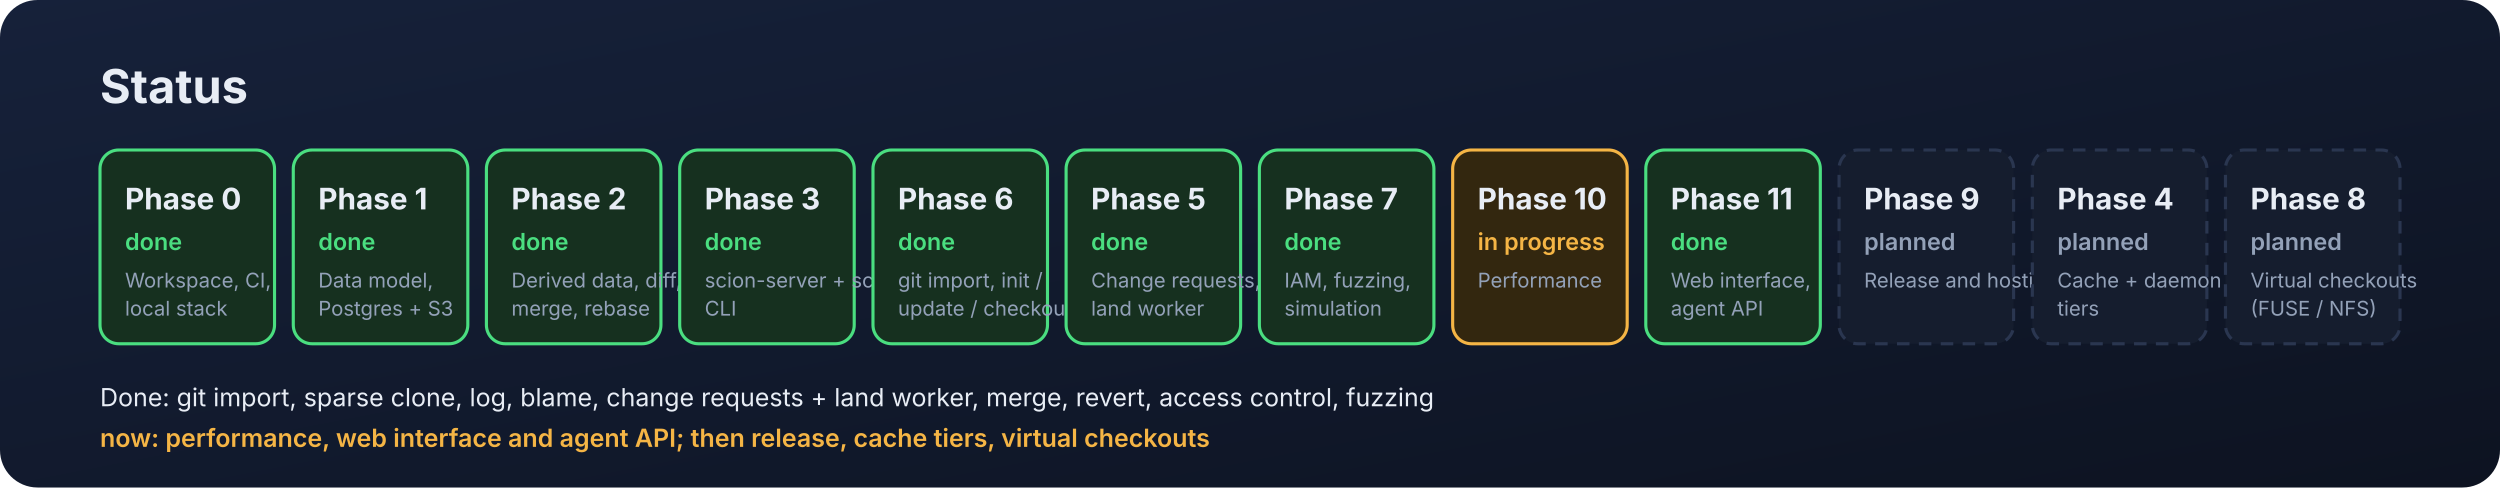
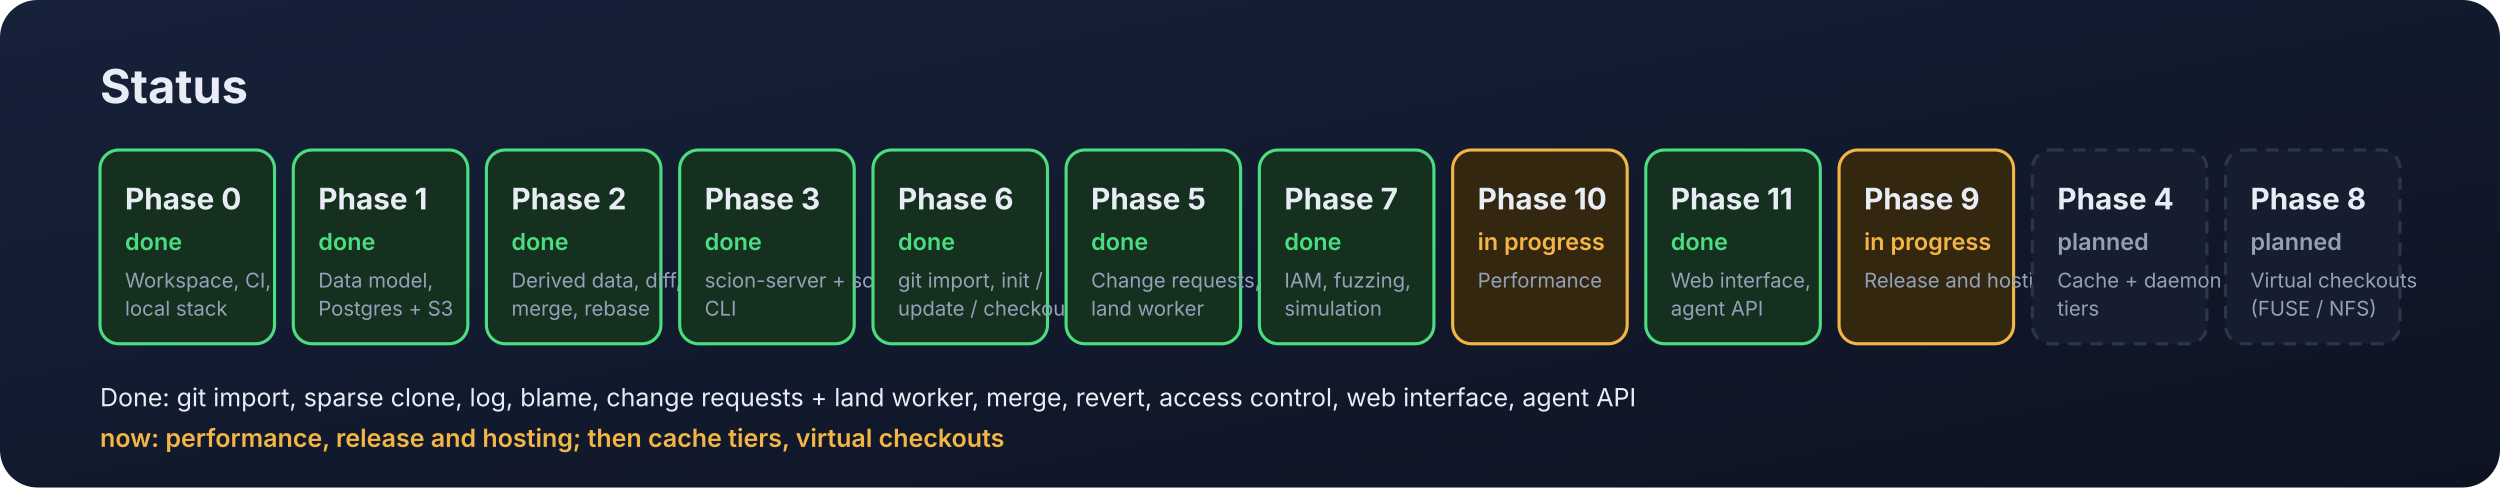
<svg xmlns="http://www.w3.org/2000/svg" width="1600" height="312" viewBox="0 0 1600 312" role="img" aria-label="Scion roadmap status by phase">
  <defs>
    <marker id="a-teal" viewBox="0 0 10 10" refX="9" refY="5" markerWidth="7" markerHeight="7" orient="auto-start-reverse">
      <path d="M0,0 L10,5 L0,10 z" fill="#2dd4bf" />
    </marker>
    <marker id="a-amber" viewBox="0 0 10 10" refX="9" refY="5" markerWidth="7" markerHeight="7" orient="auto-start-reverse">
      <path d="M0,0 L10,5 L0,10 z" fill="#f5b545" />
    </marker>
    <marker id="a-violet" viewBox="0 0 10 10" refX="9" refY="5" markerWidth="7" markerHeight="7" orient="auto-start-reverse">
      <path d="M0,0 L10,5 L0,10 z" fill="#a78bfa" />
    </marker>
    <marker id="a-muted" viewBox="0 0 10 10" refX="9" refY="5" markerWidth="7" markerHeight="7" orient="auto-start-reverse">
      <path d="M0,0 L10,5 L0,10 z" fill="#93a1b8" />
    </marker>
    <linearGradient id="glow" x1="0" y1="0" x2="1" y2="1">
      <stop offset="0" stop-color="#16213a" />
      <stop offset="1" stop-color="#0d1321" />
    </linearGradient>
  </defs>
  <rect x="0" y="0" width="1600" height="312" rx="24" fill="url(#glow)" />
  <text x="64" y="66" font-family="Inter, 'Segoe UI', -apple-system, BlinkMacSystemFont, Helvetica, Arial, sans-serif" font-size="30" fill="#e8edf5" font-weight="700" text-anchor="start">Status</text>
  <rect x="64.0" y="96" width="111.7" height="124" rx="12" fill="#16301f" stroke="#4ade80" stroke-width="2" />
  <text x="80.0" y="134" font-family="Inter, 'Segoe UI', -apple-system, BlinkMacSystemFont, Helvetica, Arial, sans-serif" font-size="19" fill="#e8edf5" font-weight="700" text-anchor="start">Phase 0</text>
  <text x="80.0" y="160" font-family="Inter, 'Segoe UI', -apple-system, BlinkMacSystemFont, Helvetica, Arial, sans-serif" font-size="15" fill="#4ade80" font-weight="600" text-anchor="start">done</text>
  <text x="80.0" y="184" font-family="Inter, 'Segoe UI', -apple-system, BlinkMacSystemFont, Helvetica, Arial, sans-serif" font-size="13" fill="#93a1b8" font-weight="400" text-anchor="start">Workspace, CI,</text>
  <text x="80.0" y="202" font-family="Inter, 'Segoe UI', -apple-system, BlinkMacSystemFont, Helvetica, Arial, sans-serif" font-size="13" fill="#93a1b8" font-weight="400" text-anchor="start">local stack</text>
  <rect x="187.7" y="96" width="111.7" height="124" rx="12" fill="#16301f" stroke="#4ade80" stroke-width="2" />
  <text x="203.7" y="134" font-family="Inter, 'Segoe UI', -apple-system, BlinkMacSystemFont, Helvetica, Arial, sans-serif" font-size="19" fill="#e8edf5" font-weight="700" text-anchor="start">Phase 1</text>
  <text x="203.7" y="160" font-family="Inter, 'Segoe UI', -apple-system, BlinkMacSystemFont, Helvetica, Arial, sans-serif" font-size="15" fill="#4ade80" font-weight="600" text-anchor="start">done</text>
  <text x="203.7" y="184" font-family="Inter, 'Segoe UI', -apple-system, BlinkMacSystemFont, Helvetica, Arial, sans-serif" font-size="13" fill="#93a1b8" font-weight="400" text-anchor="start">Data model,</text>
  <text x="203.7" y="202" font-family="Inter, 'Segoe UI', -apple-system, BlinkMacSystemFont, Helvetica, Arial, sans-serif" font-size="13" fill="#93a1b8" font-weight="400" text-anchor="start">Postgres + S3</text>
  <rect x="311.3" y="96" width="111.7" height="124" rx="12" fill="#16301f" stroke="#4ade80" stroke-width="2" />
  <text x="327.3" y="134" font-family="Inter, 'Segoe UI', -apple-system, BlinkMacSystemFont, Helvetica, Arial, sans-serif" font-size="19" fill="#e8edf5" font-weight="700" text-anchor="start">Phase 2</text>
  <text x="327.3" y="160" font-family="Inter, 'Segoe UI', -apple-system, BlinkMacSystemFont, Helvetica, Arial, sans-serif" font-size="15" fill="#4ade80" font-weight="600" text-anchor="start">done</text>
  <text x="327.3" y="184" font-family="Inter, 'Segoe UI', -apple-system, BlinkMacSystemFont, Helvetica, Arial, sans-serif" font-size="13" fill="#93a1b8" font-weight="400" text-anchor="start">Derived data, diff,</text>
  <text x="327.3" y="202" font-family="Inter, 'Segoe UI', -apple-system, BlinkMacSystemFont, Helvetica, Arial, sans-serif" font-size="13" fill="#93a1b8" font-weight="400" text-anchor="start">merge, rebase</text>
  <rect x="435.0" y="96" width="111.7" height="124" rx="12" fill="#16301f" stroke="#4ade80" stroke-width="2" />
  <text x="451.0" y="134" font-family="Inter, 'Segoe UI', -apple-system, BlinkMacSystemFont, Helvetica, Arial, sans-serif" font-size="19" fill="#e8edf5" font-weight="700" text-anchor="start">Phase 3</text>
  <text x="451.0" y="160" font-family="Inter, 'Segoe UI', -apple-system, BlinkMacSystemFont, Helvetica, Arial, sans-serif" font-size="15" fill="#4ade80" font-weight="600" text-anchor="start">done</text>
  <text x="451.0" y="184" font-family="Inter, 'Segoe UI', -apple-system, BlinkMacSystemFont, Helvetica, Arial, sans-serif" font-size="13" fill="#93a1b8" font-weight="400" text-anchor="start">scion-server + scn</text>
  <text x="451.0" y="202" font-family="Inter, 'Segoe UI', -apple-system, BlinkMacSystemFont, Helvetica, Arial, sans-serif" font-size="13" fill="#93a1b8" font-weight="400" text-anchor="start">CLI</text>
  <rect x="558.7" y="96" width="111.7" height="124" rx="12" fill="#16301f" stroke="#4ade80" stroke-width="2" />
  <text x="574.7" y="134" font-family="Inter, 'Segoe UI', -apple-system, BlinkMacSystemFont, Helvetica, Arial, sans-serif" font-size="19" fill="#e8edf5" font-weight="700" text-anchor="start">Phase 6</text>
  <text x="574.7" y="160" font-family="Inter, 'Segoe UI', -apple-system, BlinkMacSystemFont, Helvetica, Arial, sans-serif" font-size="15" fill="#4ade80" font-weight="600" text-anchor="start">done</text>
  <text x="574.7" y="184" font-family="Inter, 'Segoe UI', -apple-system, BlinkMacSystemFont, Helvetica, Arial, sans-serif" font-size="13" fill="#93a1b8" font-weight="400" text-anchor="start">git import, init /</text>
  <text x="574.7" y="202" font-family="Inter, 'Segoe UI', -apple-system, BlinkMacSystemFont, Helvetica, Arial, sans-serif" font-size="13" fill="#93a1b8" font-weight="400" text-anchor="start">update / checkout</text>
  <rect x="682.3" y="96" width="111.7" height="124" rx="12" fill="#16301f" stroke="#4ade80" stroke-width="2" />
  <text x="698.3" y="134" font-family="Inter, 'Segoe UI', -apple-system, BlinkMacSystemFont, Helvetica, Arial, sans-serif" font-size="19" fill="#e8edf5" font-weight="700" text-anchor="start">Phase 5</text>
  <text x="698.3" y="160" font-family="Inter, 'Segoe UI', -apple-system, BlinkMacSystemFont, Helvetica, Arial, sans-serif" font-size="15" fill="#4ade80" font-weight="600" text-anchor="start">done</text>
  <text x="698.3" y="184" font-family="Inter, 'Segoe UI', -apple-system, BlinkMacSystemFont, Helvetica, Arial, sans-serif" font-size="13" fill="#93a1b8" font-weight="400" text-anchor="start">Change requests,</text>
  <text x="698.3" y="202" font-family="Inter, 'Segoe UI', -apple-system, BlinkMacSystemFont, Helvetica, Arial, sans-serif" font-size="13" fill="#93a1b8" font-weight="400" text-anchor="start">land worker</text>
  <rect x="806.0" y="96" width="111.7" height="124" rx="12" fill="#16301f" stroke="#4ade80" stroke-width="2" />
  <text x="822.0" y="134" font-family="Inter, 'Segoe UI', -apple-system, BlinkMacSystemFont, Helvetica, Arial, sans-serif" font-size="19" fill="#e8edf5" font-weight="700" text-anchor="start">Phase 7</text>
  <text x="822.0" y="160" font-family="Inter, 'Segoe UI', -apple-system, BlinkMacSystemFont, Helvetica, Arial, sans-serif" font-size="15" fill="#4ade80" font-weight="600" text-anchor="start">done</text>
  <text x="822.0" y="184" font-family="Inter, 'Segoe UI', -apple-system, BlinkMacSystemFont, Helvetica, Arial, sans-serif" font-size="13" fill="#93a1b8" font-weight="400" text-anchor="start">IAM, fuzzing,</text>
  <text x="822.0" y="202" font-family="Inter, 'Segoe UI', -apple-system, BlinkMacSystemFont, Helvetica, Arial, sans-serif" font-size="13" fill="#93a1b8" font-weight="400" text-anchor="start">simulation</text>
  <rect x="929.7" y="96" width="111.7" height="124" rx="12" fill="#33270f" stroke="#f5b545" stroke-width="2" />
  <text x="945.7" y="134" font-family="Inter, 'Segoe UI', -apple-system, BlinkMacSystemFont, Helvetica, Arial, sans-serif" font-size="19" fill="#e8edf5" font-weight="700" text-anchor="start">Phase 10</text>
  <text x="945.7" y="160" font-family="Inter, 'Segoe UI', -apple-system, BlinkMacSystemFont, Helvetica, Arial, sans-serif" font-size="15" fill="#f5b545" font-weight="600" text-anchor="start">in progress</text>
  <text x="945.7" y="184" font-family="Inter, 'Segoe UI', -apple-system, BlinkMacSystemFont, Helvetica, Arial, sans-serif" font-size="13" fill="#93a1b8" font-weight="400" text-anchor="start">Performance</text>
  <rect x="1053.3" y="96" width="111.7" height="124" rx="12" fill="#16301f" stroke="#4ade80" stroke-width="2" />
  <text x="1069.3" y="134" font-family="Inter, 'Segoe UI', -apple-system, BlinkMacSystemFont, Helvetica, Arial, sans-serif" font-size="19" fill="#e8edf5" font-weight="700" text-anchor="start">Phase 11</text>
  <text x="1069.3" y="160" font-family="Inter, 'Segoe UI', -apple-system, BlinkMacSystemFont, Helvetica, Arial, sans-serif" font-size="15" fill="#4ade80" font-weight="600" text-anchor="start">done</text>
  <text x="1069.3" y="184" font-family="Inter, 'Segoe UI', -apple-system, BlinkMacSystemFont, Helvetica, Arial, sans-serif" font-size="13" fill="#93a1b8" font-weight="400" text-anchor="start">Web interface,</text>
  <text x="1069.3" y="202" font-family="Inter, 'Segoe UI', -apple-system, BlinkMacSystemFont, Helvetica, Arial, sans-serif" font-size="13" fill="#93a1b8" font-weight="400" text-anchor="start">agent API</text>
-   <rect x="1177.0" y="96" width="111.7" height="124" rx="12" fill="#151d2e" stroke="#2a3650" stroke-width="2" stroke-dasharray="8 6" />
+   <rect x="1177.0" y="96" width="111.7" height="124" rx="12" fill="#33270f" stroke="#f5b545" stroke-width="2" />
  <text x="1193.0" y="134" font-family="Inter, 'Segoe UI', -apple-system, BlinkMacSystemFont, Helvetica, Arial, sans-serif" font-size="19" fill="#e8edf5" font-weight="700" text-anchor="start">Phase 9</text>
-   <text x="1193.0" y="160" font-family="Inter, 'Segoe UI', -apple-system, BlinkMacSystemFont, Helvetica, Arial, sans-serif" font-size="15" fill="#93a1b8" font-weight="600" text-anchor="start">planned</text>
+   <text x="1193.0" y="160" font-family="Inter, 'Segoe UI', -apple-system, BlinkMacSystemFont, Helvetica, Arial, sans-serif" font-size="15" fill="#f5b545" font-weight="600" text-anchor="start">in progress</text>
  <text x="1193.0" y="184" font-family="Inter, 'Segoe UI', -apple-system, BlinkMacSystemFont, Helvetica, Arial, sans-serif" font-size="13" fill="#93a1b8" font-weight="400" text-anchor="start">Release and hosting</text>
  <rect x="1300.7" y="96" width="111.7" height="124" rx="12" fill="#151d2e" stroke="#2a3650" stroke-width="2" stroke-dasharray="8 6" />
  <text x="1316.7" y="134" font-family="Inter, 'Segoe UI', -apple-system, BlinkMacSystemFont, Helvetica, Arial, sans-serif" font-size="19" fill="#e8edf5" font-weight="700" text-anchor="start">Phase 4</text>
  <text x="1316.7" y="160" font-family="Inter, 'Segoe UI', -apple-system, BlinkMacSystemFont, Helvetica, Arial, sans-serif" font-size="15" fill="#93a1b8" font-weight="600" text-anchor="start">planned</text>
  <text x="1316.7" y="184" font-family="Inter, 'Segoe UI', -apple-system, BlinkMacSystemFont, Helvetica, Arial, sans-serif" font-size="13" fill="#93a1b8" font-weight="400" text-anchor="start">Cache + daemon</text>
  <text x="1316.7" y="202" font-family="Inter, 'Segoe UI', -apple-system, BlinkMacSystemFont, Helvetica, Arial, sans-serif" font-size="13" fill="#93a1b8" font-weight="400" text-anchor="start">tiers</text>
  <rect x="1424.3" y="96" width="111.7" height="124" rx="12" fill="#151d2e" stroke="#2a3650" stroke-width="2" stroke-dasharray="8 6" />
  <text x="1440.3" y="134" font-family="Inter, 'Segoe UI', -apple-system, BlinkMacSystemFont, Helvetica, Arial, sans-serif" font-size="19" fill="#e8edf5" font-weight="700" text-anchor="start">Phase 8</text>
  <text x="1440.3" y="160" font-family="Inter, 'Segoe UI', -apple-system, BlinkMacSystemFont, Helvetica, Arial, sans-serif" font-size="15" fill="#93a1b8" font-weight="600" text-anchor="start">planned</text>
  <text x="1440.3" y="184" font-family="Inter, 'Segoe UI', -apple-system, BlinkMacSystemFont, Helvetica, Arial, sans-serif" font-size="13" fill="#93a1b8" font-weight="400" text-anchor="start">Virtual checkouts</text>
  <text x="1440.3" y="202" font-family="Inter, 'Segoe UI', -apple-system, BlinkMacSystemFont, Helvetica, Arial, sans-serif" font-size="13" fill="#93a1b8" font-weight="400" text-anchor="start">(FUSE / NFS)</text>
-   <text x="64" y="260" font-family="Inter, 'Segoe UI', -apple-system, BlinkMacSystemFont, Helvetica, Arial, sans-serif" font-size="16" fill="#e8edf5" font-weight="400" text-anchor="start">Done: git import, sparse clone, log, blame, change requests + land worker, merge, revert, access control, fuzzing</text>
-   <text x="64" y="286" font-family="Inter, 'Segoe UI', -apple-system, BlinkMacSystemFont, Helvetica, Arial, sans-serif" font-size="16" fill="#f5b545" font-weight="600" text-anchor="start">now: performance, web interface and agent API; then release, cache tiers, virtual checkouts</text>
+   <text x="64" y="260" font-family="Inter, 'Segoe UI', -apple-system, BlinkMacSystemFont, Helvetica, Arial, sans-serif" font-size="16" fill="#e8edf5" font-weight="400" text-anchor="start">Done: git import, sparse clone, log, blame, change requests + land worker, merge, revert, access control, web interface, agent API</text>
+   <text x="64" y="286" font-family="Inter, 'Segoe UI', -apple-system, BlinkMacSystemFont, Helvetica, Arial, sans-serif" font-size="16" fill="#f5b545" font-weight="600" text-anchor="start">now: performance, release and hosting; then cache tiers, virtual checkouts</text>
</svg>
